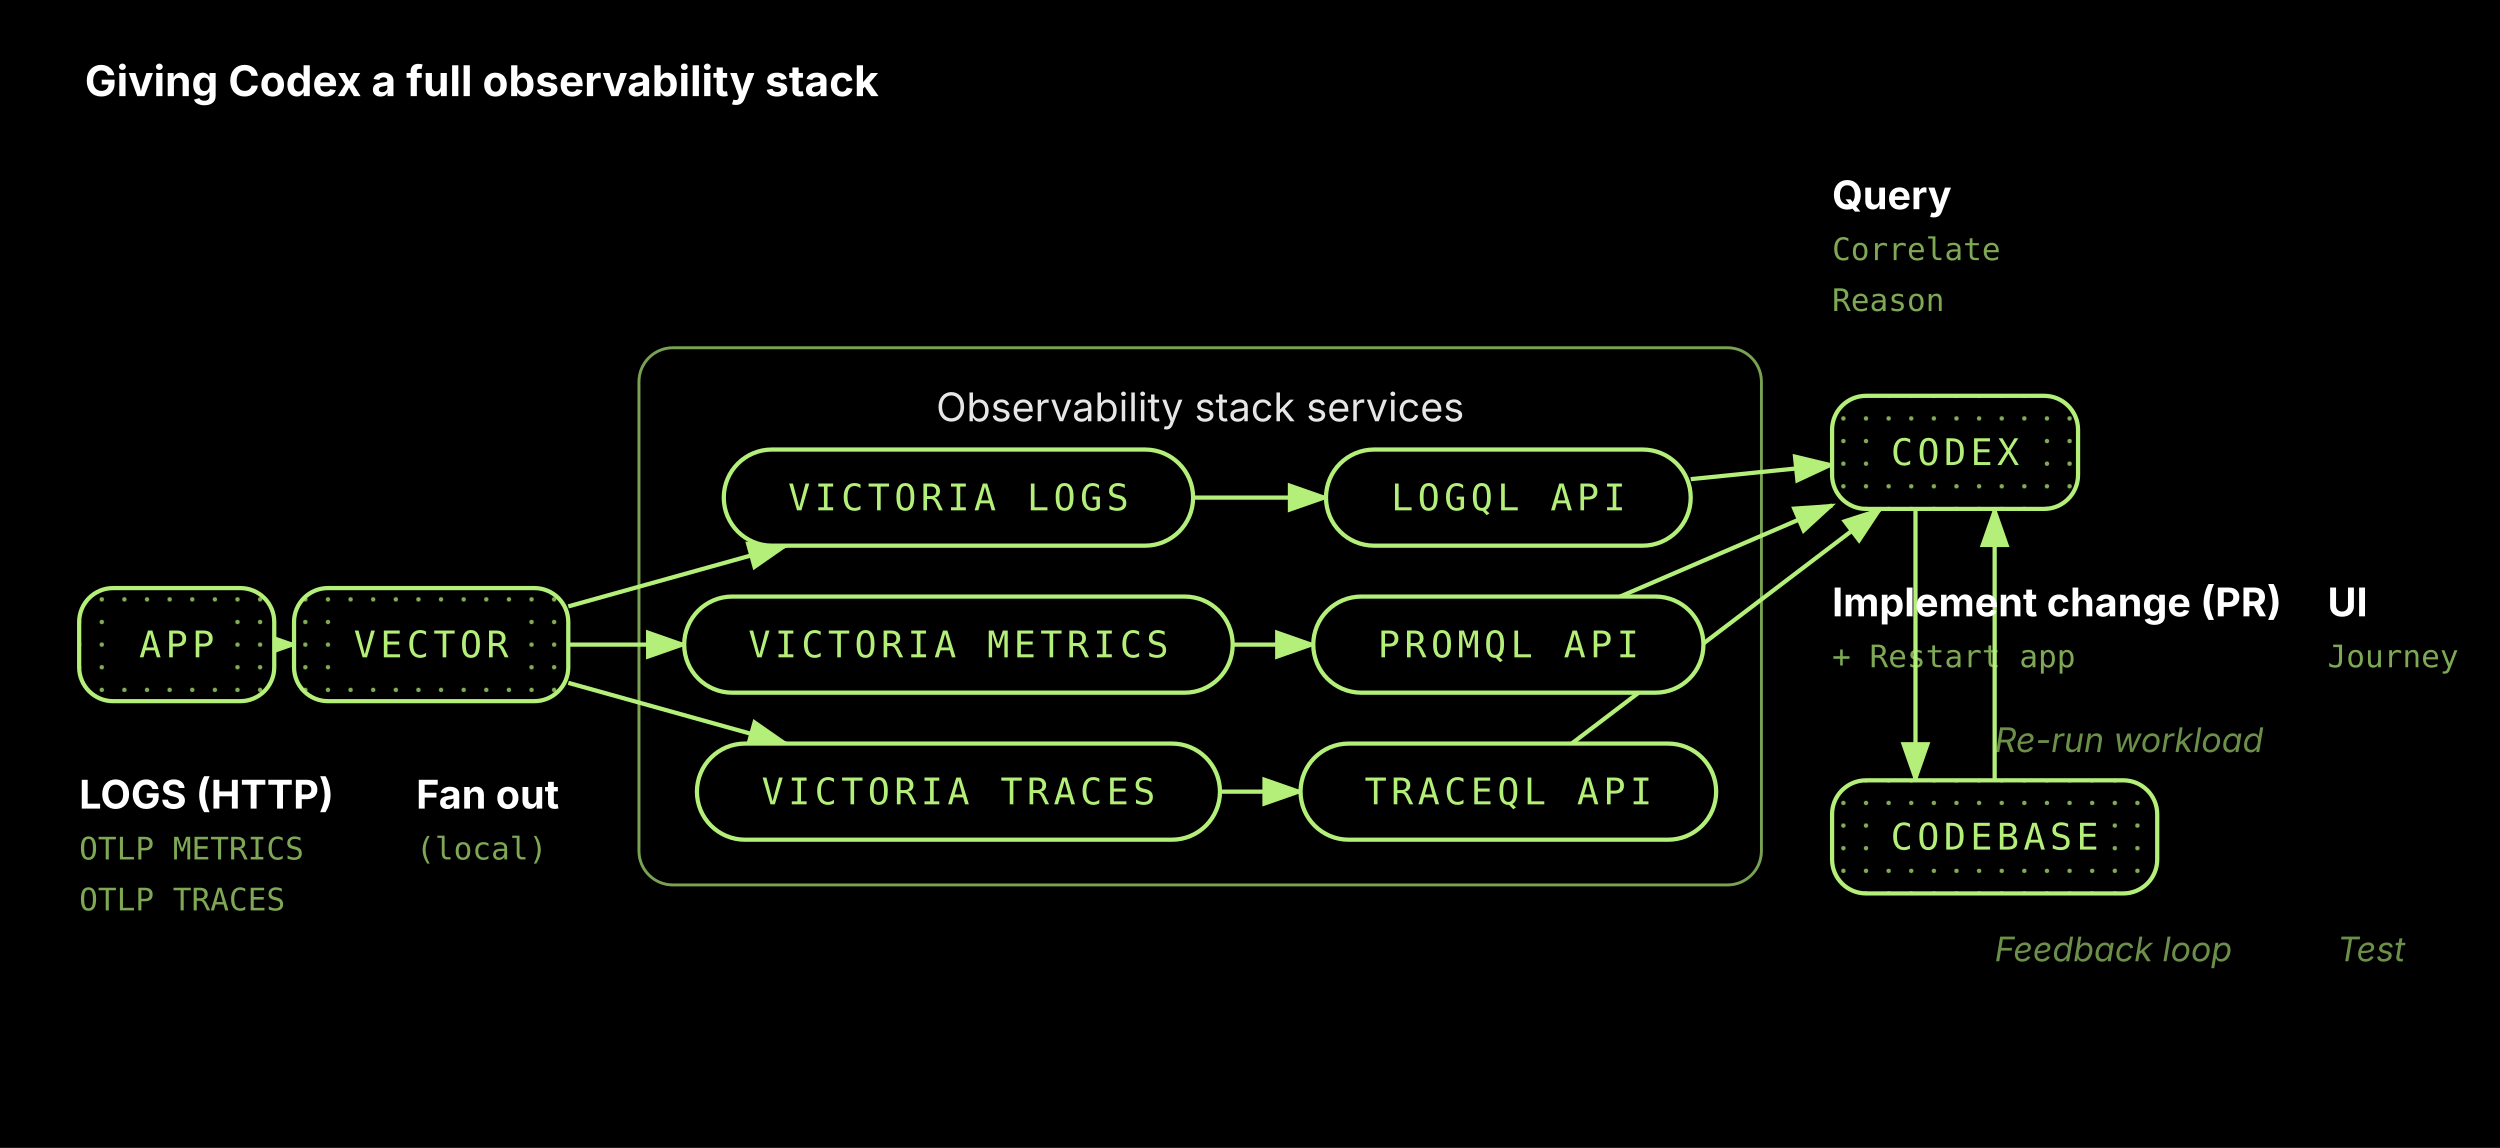
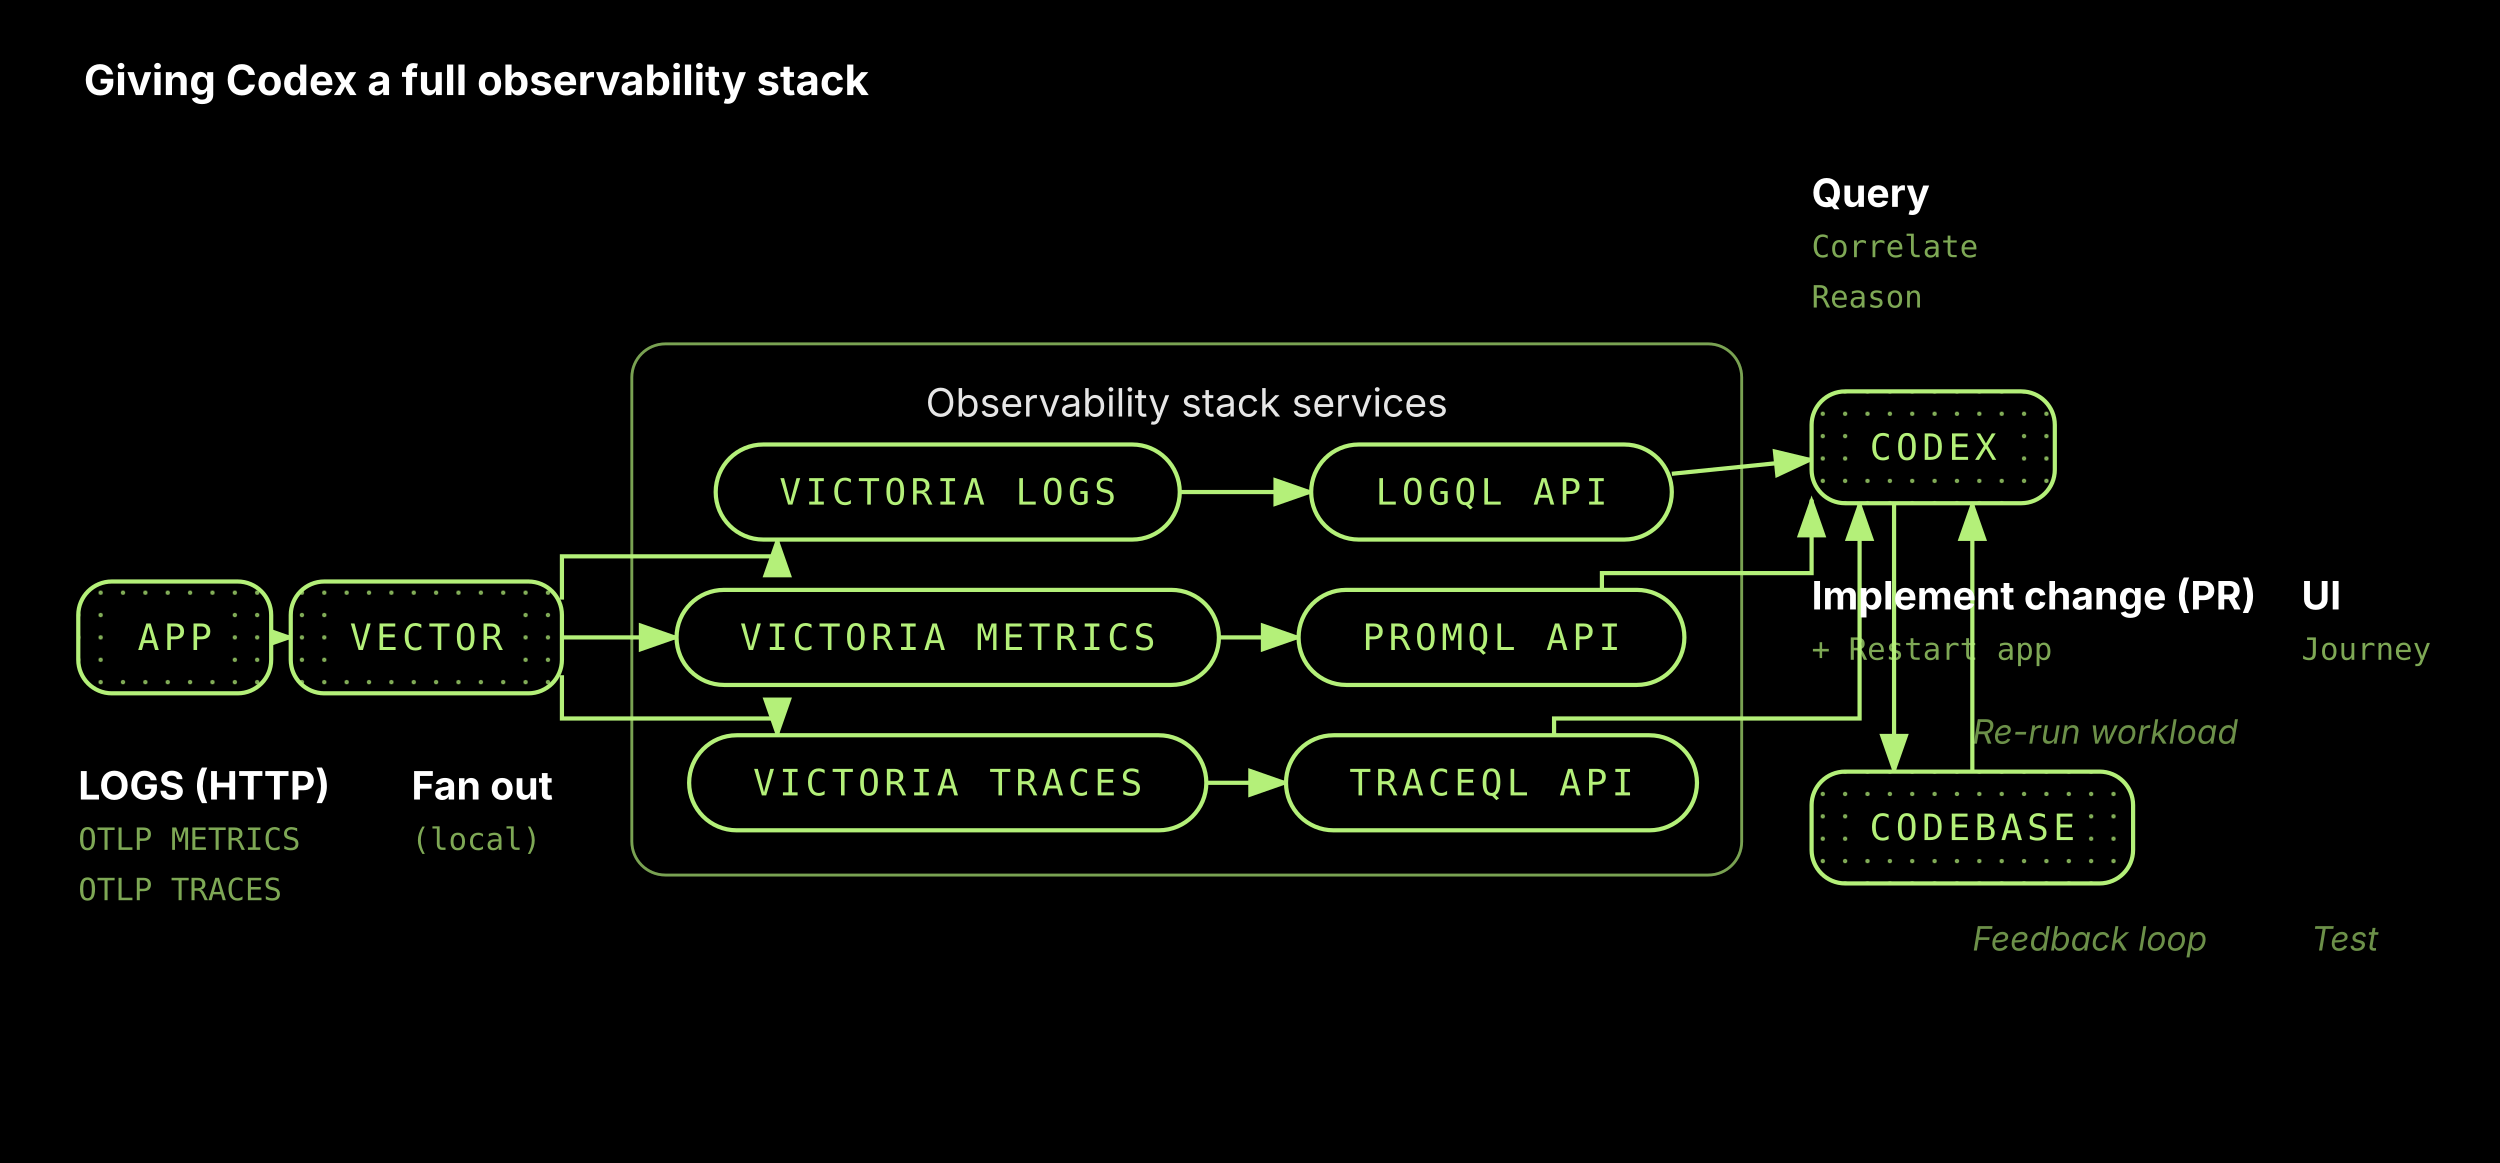
- <svg xmlns="http://www.w3.org/2000/svg" viewBox="0 0 884.24 406" width="884.24" height="406">
+ <svg xmlns="http://www.w3.org/2000/svg" viewBox="0 0 894.24 416" width="894.24" height="416">
  <defs>
    <pattern id="dotgrid" width="8" height="8" patternUnits="userSpaceOnUse">
      <rect width="8" height="8" fill="#000000" />
      <circle cx="4" cy="4" r="0.8" fill="#b4f079" opacity="0.7" />
    </pattern>
    <pattern id="crosshatch" width="8" height="8" patternUnits="userSpaceOnUse">
      <rect width="8" height="8" fill="#000000" />
      <path d="M0 8L8 0M-1 1L1 -1M7 9L9 7" stroke="#b4f079" stroke-width="0.8" opacity="0.2" />
    </pattern>
    <pattern id="hero" width="6" height="6" patternUnits="userSpaceOnUse">
      <rect width="6" height="6" fill="#3d6b23" />
      <circle cx="3" cy="3" r="0.6" fill="#5a9a35" opacity="0.5" />
    </pattern>
    <marker id="arrowhead" markerWidth="10" markerHeight="7" refX="9" refY="3.5" orient="auto" markerUnits="strokeWidth">
      <polygon points="0 0, 10 3.5, 0 7" fill="#b4f079" />
    </marker>
    <marker id="arrowhead-reverse" markerWidth="10" markerHeight="7" refX="1" refY="3.5" orient="auto" markerUnits="strokeWidth">
      <polygon points="10 0, 0 3.5, 10 7" fill="#b4f079" />
    </marker>
  </defs>
  <rect width="100%" height="100%" fill="#000000" />
  <g class="diagram">
    <text x="30" y="34" font-family="'Inter', 'Helvetica Neue', Arial, sans-serif" font-size="15" fill="#ffffff" font-weight="700">Giving Codex a full observability stack</text>
    <rect x="226" y="123" width="397" height="190" rx="12" fill="transparent" stroke="#b4f079" stroke-width="1" opacity="0.35" />
    <rect x="226" y="123" width="397" height="190" rx="12" fill="none" stroke="#b4f079" stroke-width="1" opacity="0.5" />
    <line x1="97" y1="228" x2="104" y2="228" stroke="#b4f079" stroke-width="1.5" marker-end="url(#arrowhead)" />
-     <line x1="201" y1="214.477" x2="278.029" y2="193" stroke="#b4f079" stroke-width="1.5" marker-end="url(#arrowhead)" />
+     <polyline points="201,214.477 201,199 278.029,199 278.029,193" fill="none" stroke="#b4f079" stroke-width="1.5" marker-end="url(#arrowhead)" />
    <line x1="201" y1="228" x2="242" y2="228" stroke="#b4f079" stroke-width="1.5" marker-end="url(#arrowhead)" />
-     <line x1="201" y1="241.523" x2="278.029" y2="263" stroke="#b4f079" stroke-width="1.5" marker-end="url(#arrowhead)" />
+     <polyline points="201,241.523 201,257 278.029,257 278.029,263" fill="none" stroke="#b4f079" stroke-width="1.5" marker-end="url(#arrowhead)" />
    <line x1="598" y1="169.468" x2="648" y2="164.405" stroke="#b4f079" stroke-width="1.5" marker-end="url(#arrowhead)" />
-     <line x1="573" y1="211" x2="648" y2="178.722" stroke="#b4f079" stroke-width="1.5" marker-end="url(#arrowhead)" />
-     <line x1="555.883" y1="263" x2="665.167" y2="180" stroke="#b4f079" stroke-width="1.5" marker-end="url(#arrowhead)" />
+     <polyline points="573,211 573,205 648,205 648,178.722" fill="none" stroke="#b4f079" stroke-width="1.5" marker-end="url(#arrowhead)" />
+     <polyline points="555.883,263 555.883,257 665.167,257 665.167,180" fill="none" stroke="#b4f079" stroke-width="1.5" marker-end="url(#arrowhead)" />
    <line x1="677.5" y1="180" x2="677.5" y2="276" stroke="#b4f079" stroke-width="1.5" marker-end="url(#arrowhead)" />
    <line x1="705.5" y1="276" x2="705.5" y2="180" stroke="#b4f079" stroke-width="1.5" marker-end="url(#arrowhead)" />
    <line x1="422" y1="176" x2="469" y2="176" stroke="#b4f079" stroke-width="1.5" marker-end="url(#arrowhead)" />
    <line x1="436" y1="228" x2="464.5" y2="228" stroke="#b4f079" stroke-width="1.5" marker-end="url(#arrowhead)" />
    <line x1="431.5" y1="280" x2="460" y2="280" stroke="#b4f079" stroke-width="1.5" marker-end="url(#arrowhead)" />
    <rect x="309.5" y="136" width="230" height="24" fill="#000000" rx="3" />
    <text x="424.5" y="149" font-family="'Inter', 'Helvetica Neue', Arial, sans-serif" font-size="14" fill="#ffffff" opacity="0.9" text-anchor="middle">Observability stack services</text>
    <rect x="28" y="208" width="69" height="40" rx="12" fill="url(#dotgrid)" stroke="#b4f079" stroke-width="1.5" />
    <rect x="42.5" y="216.9" width="40" height="22.2" fill="#000000" rx="2" />
    <text x="62.5" y="228" font-family="'JetBrains Mono', 'Fira Code', 'SF Mono', 'Cascadia Code', monospace" font-size="13" fill="#b4f079" text-anchor="middle" dominant-baseline="central" letter-spacing="0.12em">APP</text>
    <rect x="104" y="208" width="97" height="40" rx="12" fill="url(#dotgrid)" stroke="#b4f079" stroke-width="1.5" />
    <rect x="120.5" y="216.9" width="64" height="22.2" fill="#000000" rx="2" />
    <text x="152.5" y="228" font-family="'JetBrains Mono', 'Fira Code', 'SF Mono', 'Cascadia Code', monospace" font-size="13" fill="#b4f079" text-anchor="middle" dominant-baseline="central" letter-spacing="0.12em">VECTOR</text>
    <rect x="648" y="140" width="87" height="40" rx="12" fill="url(#dotgrid)" stroke="#b4f079" stroke-width="1.5" />
    <rect x="663.5" y="148.9" width="56" height="22.2" fill="#000000" rx="2" />
    <text x="691.5" y="160" font-family="'JetBrains Mono', 'Fira Code', 'SF Mono', 'Cascadia Code', monospace" font-size="13" fill="#b4f079" text-anchor="middle" dominant-baseline="central" letter-spacing="0.12em">CODEX</text>
    <rect x="648" y="276" width="115" height="40" rx="12" fill="url(#dotgrid)" stroke="#b4f079" stroke-width="1.5" />
    <rect x="665.5" y="284.9" width="80" height="22.2" fill="#000000" rx="2" />
    <text x="705.5" y="296" font-family="'JetBrains Mono', 'Fira Code', 'SF Mono', 'Cascadia Code', monospace" font-size="13" fill="#b4f079" text-anchor="middle" dominant-baseline="central" letter-spacing="0.12em">CODEBASE</text>
    <rect x="256" y="159" width="166" height="34" rx="17" fill="#000000" stroke="#b4f079" stroke-width="1.5" />
    <text x="339" y="176" font-family="'JetBrains Mono', 'Fira Code', 'SF Mono', 'Cascadia Code', monospace" font-size="13" fill="#b4f079" text-anchor="middle" dominant-baseline="central" letter-spacing="0.12em">VICTORIA LOGS</text>
    <rect x="469" y="159" width="129" height="34" rx="17" fill="#000000" stroke="#b4f079" stroke-width="1.5" />
    <text x="533.5" y="176" font-family="'JetBrains Mono', 'Fira Code', 'SF Mono', 'Cascadia Code', monospace" font-size="13" fill="#b4f079" text-anchor="middle" dominant-baseline="central" letter-spacing="0.12em">LOGQL API</text>
    <rect x="242" y="211" width="194" height="34" rx="17" fill="#000000" stroke="#b4f079" stroke-width="1.5" />
    <text x="339" y="228" font-family="'JetBrains Mono', 'Fira Code', 'SF Mono', 'Cascadia Code', monospace" font-size="13" fill="#b4f079" text-anchor="middle" dominant-baseline="central" letter-spacing="0.12em">VICTORIA METRICS</text>
    <rect x="464.5" y="211" width="138" height="34" rx="17" fill="#000000" stroke="#b4f079" stroke-width="1.5" />
    <text x="533.5" y="228" font-family="'JetBrains Mono', 'Fira Code', 'SF Mono', 'Cascadia Code', monospace" font-size="13" fill="#b4f079" text-anchor="middle" dominant-baseline="central" letter-spacing="0.12em">PROMQL API</text>
    <rect x="246.5" y="263" width="185" height="34" rx="17" fill="#000000" stroke="#b4f079" stroke-width="1.5" />
    <text x="339" y="280" font-family="'JetBrains Mono', 'Fira Code', 'SF Mono', 'Cascadia Code', monospace" font-size="13" fill="#b4f079" text-anchor="middle" dominant-baseline="central" letter-spacing="0.12em">VICTORIA TRACES</text>
    <rect x="460" y="263" width="147" height="34" rx="17" fill="#000000" stroke="#b4f079" stroke-width="1.5" />
    <text x="533.5" y="280" font-family="'JetBrains Mono', 'Fira Code', 'SF Mono', 'Cascadia Code', monospace" font-size="13" fill="#b4f079" text-anchor="middle" dominant-baseline="central" letter-spacing="0.12em">TRACEQL API</text>
    <text x="28" y="286" font-family="'Inter', 'Helvetica Neue', Arial, sans-serif" font-size="14" fill="#ffffff" font-weight="700">LOGS (HTTP)</text>
    <text x="28" y="304" font-family="'JetBrains Mono', 'Fira Code', 'SF Mono', 'Cascadia Code', monospace" font-size="11" fill="#b4f079" opacity="0.7">OTLP METRICS</text>
    <text x="28" y="322" font-family="'JetBrains Mono', 'Fira Code', 'SF Mono', 'Cascadia Code', monospace" font-size="11" fill="#b4f079" opacity="0.7">OTLP TRACES</text>
    <text x="147.2" y="286" font-family="'Inter', 'Helvetica Neue', Arial, sans-serif" font-size="14" fill="#ffffff" font-weight="700">Fan out</text>
    <text x="147.2" y="304" font-family="'JetBrains Mono', 'Fira Code', 'SF Mono', 'Cascadia Code', monospace" font-size="11" fill="#b4f079" opacity="0.7">(local)</text>
    <text x="648" y="74" font-family="'Inter', 'Helvetica Neue', Arial, sans-serif" font-size="14" fill="#ffffff" font-weight="700">Query</text>
    <text x="648" y="92" font-family="'JetBrains Mono', 'Fira Code', 'SF Mono', 'Cascadia Code', monospace" font-size="11" fill="#b4f079" opacity="0.7">Correlate</text>
    <text x="648" y="110" font-family="'JetBrains Mono', 'Fira Code', 'SF Mono', 'Cascadia Code', monospace" font-size="11" fill="#b4f079" opacity="0.7">Reason</text>
    <text x="648" y="218" font-family="'Inter', 'Helvetica Neue', Arial, sans-serif" font-size="14" fill="#ffffff" font-weight="700">Implement change (PR)</text>
    <text x="648" y="236" font-family="'JetBrains Mono', 'Fira Code', 'SF Mono', 'Cascadia Code', monospace" font-size="11" fill="#b4f079" opacity="0.7">+ Restart app</text>
    <text x="823.24" y="218" font-family="'Inter', 'Helvetica Neue', Arial, sans-serif" font-size="14" fill="#ffffff" font-weight="700">UI</text>
    <text x="823.24" y="236" font-family="'JetBrains Mono', 'Fira Code', 'SF Mono', 'Cascadia Code', monospace" font-size="11" fill="#b4f079" opacity="0.7">Journey</text>
    <text x="705.5" y="266" font-family="'Inter', 'Helvetica Neue', Arial, sans-serif" font-size="12" fill="#b4f079" opacity="0.6" font-style="italic">Re-run workload</text>
    <text x="705.5" y="340" font-family="'Inter', 'Helvetica Neue', Arial, sans-serif" font-size="12" fill="#b4f079" opacity="0.6" font-style="italic">Feedback loop</text>
    <text x="826.7" y="340" font-family="'Inter', 'Helvetica Neue', Arial, sans-serif" font-size="12" fill="#b4f079" opacity="0.6" font-style="italic">Test</text>
  </g>
</svg>
